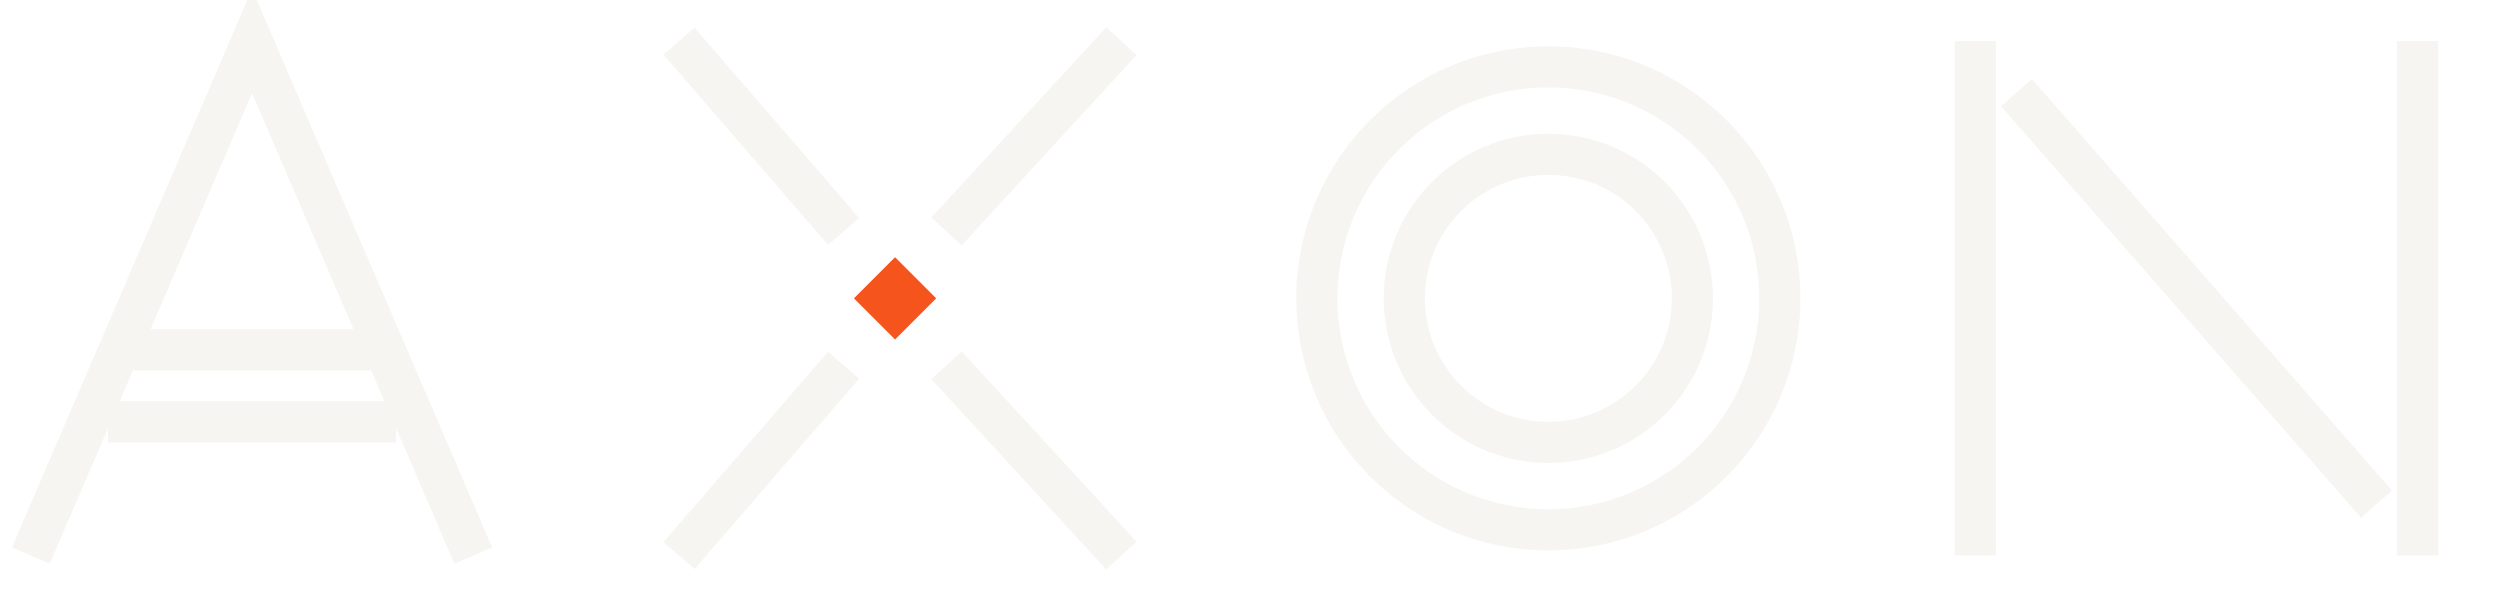
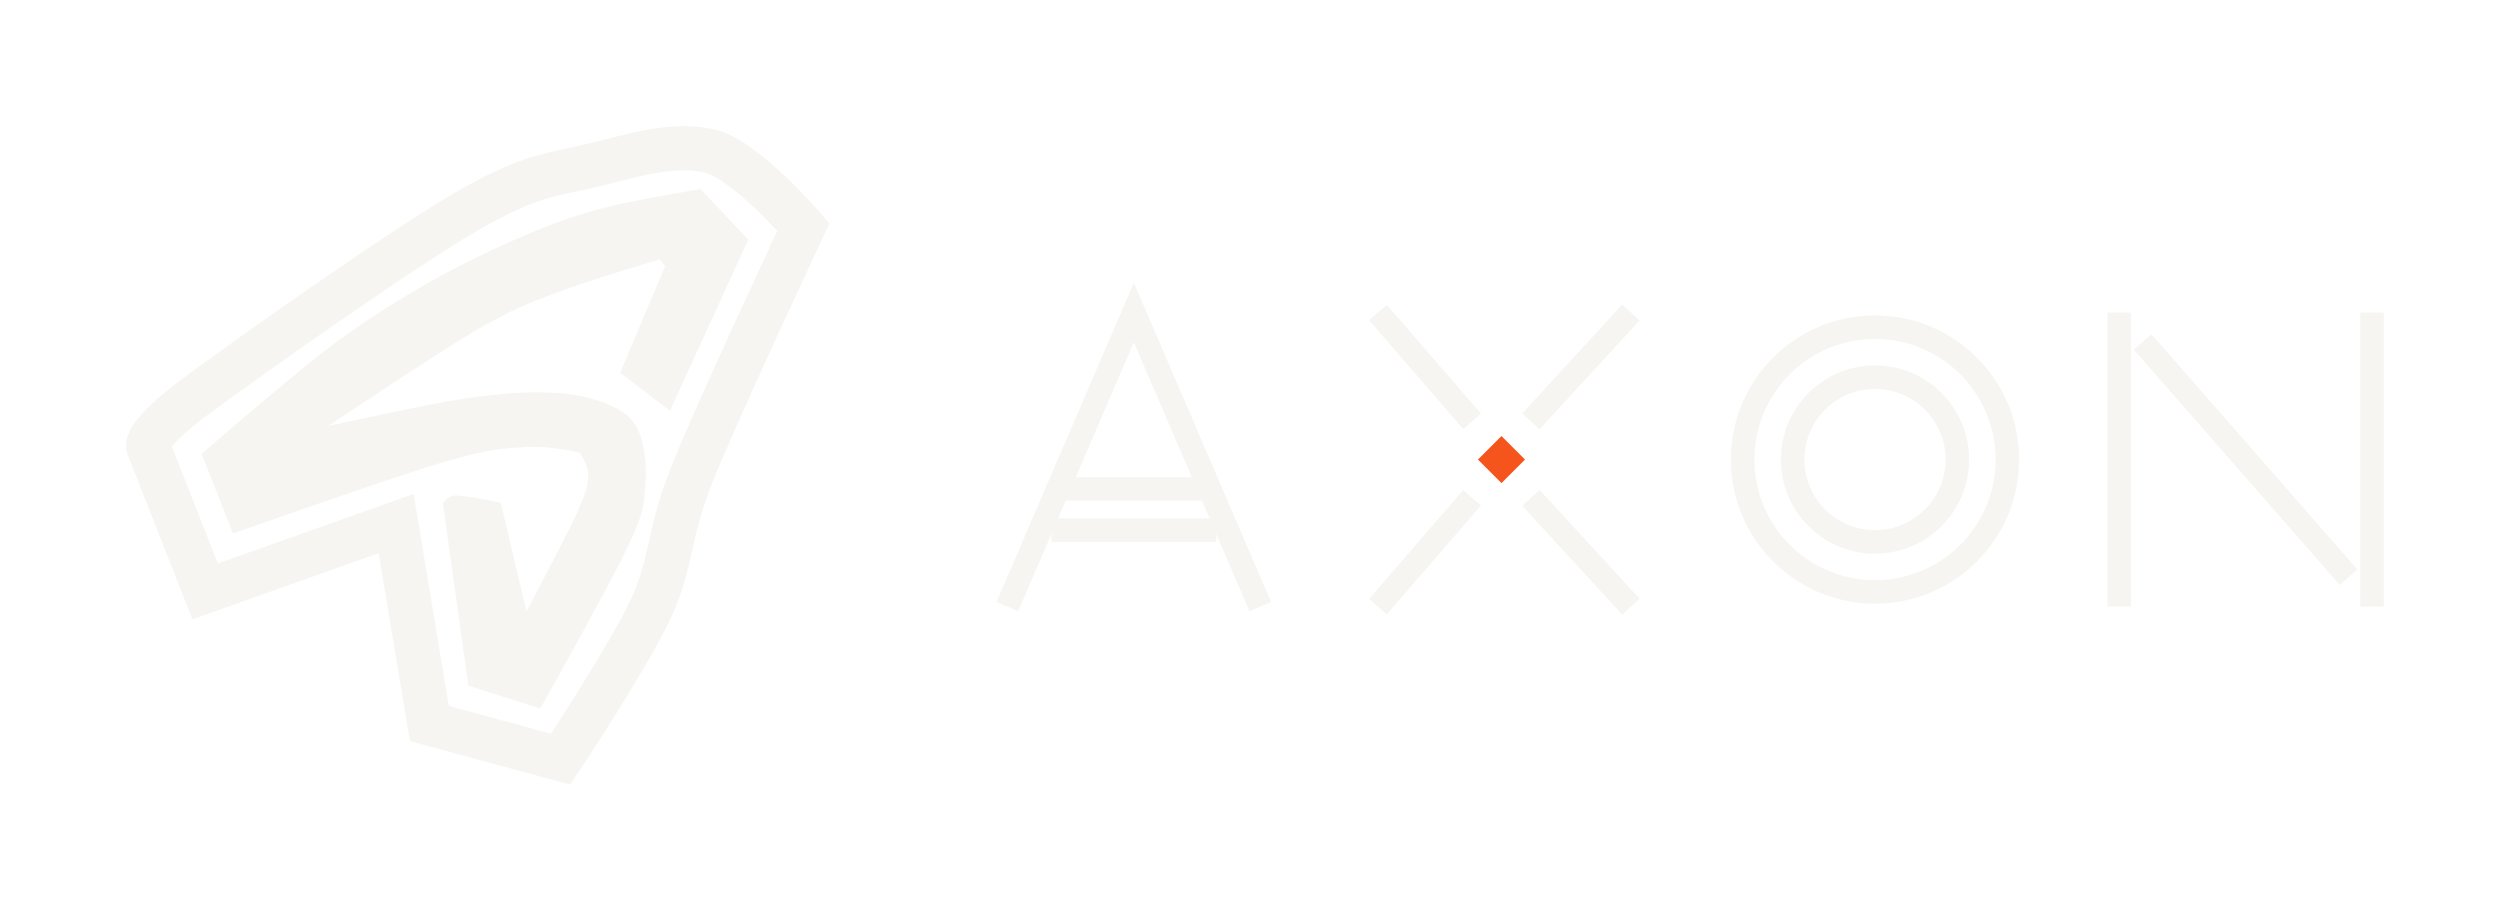
- <svg xmlns="http://www.w3.org/2000/svg" viewBox="-6 -8 486 116">
-   <g stroke="#f7f5f1" stroke-width="8" fill="none">
-     <path d="M0,100 L43,0 L86,100" />
-     <path d="M20,60 H66 M15,74 H71" />
-     <path d="M126,0 L158,37 M178,63 L212,100 M212,0 L178,37 M158,63 L126,100" />
-     <circle cx="295" cy="50" r="45" />
-     <circle cx="295" cy="50" r="28" />
-     <path d="M378,100 L378,0 M386,10 L456,90 M464,0 L464,100" />
+ <svg xmlns="http://www.w3.org/2000/svg" viewBox="-200 -200 6800 2500">
+   <path d="M 1738.1,213.1 C 1642.8,185.0 1525.6,221.7 1413.5,249.1 C 1301.4,276.4 1245.3,272.7 1065.5,377.2 C 885.7,481.8 478.2,770.2 334.5,876.4 C 190.8,982.6 203.0,1014.5 203.0,1014.5 C 203.0,1014.5 358.0,1408.7 358.0,1408.7 C 358.0,1408.7 877.5,1224.0 877.5,1224.0 C 877.5,1224.0 967.9,1768.0 967.9,1768.0 C 967.9,1768.0 1324.9,1864.9 1324.9,1864.9 C 1324.9,1864.9 1510.5,1585.2 1570.3,1455.5 C 1630.1,1325.8 1614.3,1259.5 1683.5,1086.5 C 1752.7,913.5 1985.2,417.5 1985.2,417.5 C 1985.2,417.5 1833.4,241.2 1738.1,213.1 Z" fill="none" stroke="#f7f5f1" stroke-width="120" stroke-linejoin="miter" stroke-miterlimit="4" />
+   <path d="M 1705.5,314.4 C 1705.5,314.4 1835.3,451.5 1835.3,451.5 C 1835.3,451.5 1622.5,917.2 1622.5,917.2 C 1622.5,917.2 1486.7,814.0 1486.7,814.0 C 1486.7,814.0 1609.0,524.5 1609.0,524.5 C 1609.0,524.5 1594.7,505.7 1594.7,505.7 C 1594.7,505.7 1400.2,562.6 1316.5,594.9 C 1232.8,627.2 1196.4,639.1 1092.5,699.7 C 988.6,760.3 693.0,958.6 693.0,958.6 C 693.0,958.6 963.3,899.1 1064.2,884.0 C 1165.1,868.9 1233.6,865.4 1298.5,868.0 C 1363.4,870.6 1413.9,882.7 1453.5,899.7 C 1493.1,916.8 1518.9,933.8 1535.9,970.3 C 1552.9,1006.8 1560.3,1065.5 1555.5,1118.5 C 1550.7,1171.5 1554.7,1186.7 1507.1,1288.1 C 1459.5,1389.5 1269.7,1727.1 1269.7,1727.1 C 1269.7,1727.1 1074.0,1665.1 1074.0,1665.1 C 1074.0,1665.1 1004.8,1170.1 1004.8,1170.1 C 1004.8,1170.1 1014.3,1148.2 1040.5,1147.8 C 1066.7,1147.4 1162.2,1167.5 1162.2,1167.5 C 1162.2,1167.5 1231.9,1462.9 1231.9,1462.9 C 1231.9,1462.9 1339.8,1260.1 1367.8,1198.5 C 1395.8,1136.9 1398.8,1121.3 1400.2,1093.5 C 1401.6,1065.7 1376.4,1031.5 1376.4,1031.5 C 1376.4,1031.5 1296.3,1011.6 1234.5,1015.9 C 1172.7,1020.2 1139.0,1017.9 1005.5,1057.1 C 872.0,1096.3 433.8,1251.2 433.8,1251.2 C 433.8,1251.2 348.5,1034.5 348.5,1034.5 C 348.5,1034.5 582.3,831.4 680.5,756.5 C 778.7,681.6 851.2,635.8 937.5,585.2 C 1023.8,534.6 1116.0,488.9 1198.5,452.7 C 1281.0,416.5 1348.0,391.0 1432.5,367.9 C 1517.0,344.9 1705.5,314.4 1705.5,314.4 Z" fill="#f7f5f1" />
+   <g transform="translate(2540,650) scale(8)">
+     <g stroke="#f7f5f1" stroke-width="8" fill="none">
+       <path d="M0,100 L43,0 L86,100" />
+       <path d="M20,60 H66 M15,74 H71" />
+       <path d="M126,0 L158,37 M178,63 L212,100 M212,0 L178,37 M158,63 L126,100" />
+       <circle cx="295" cy="50" r="45" />
+       <circle cx="295" cy="50" r="28" />
+       <path d="M378,100 L378,0 M386,10 L456,90 M464,0 L464,100" />
+     </g>
+     <path d="M168,42 L176,50 L168,58 L160,50 Z" fill="#f5541c" />
  </g>
-   <path d="M168,42 L176,50 L168,58 L160,50 Z" fill="#f5541c" />
</svg>
